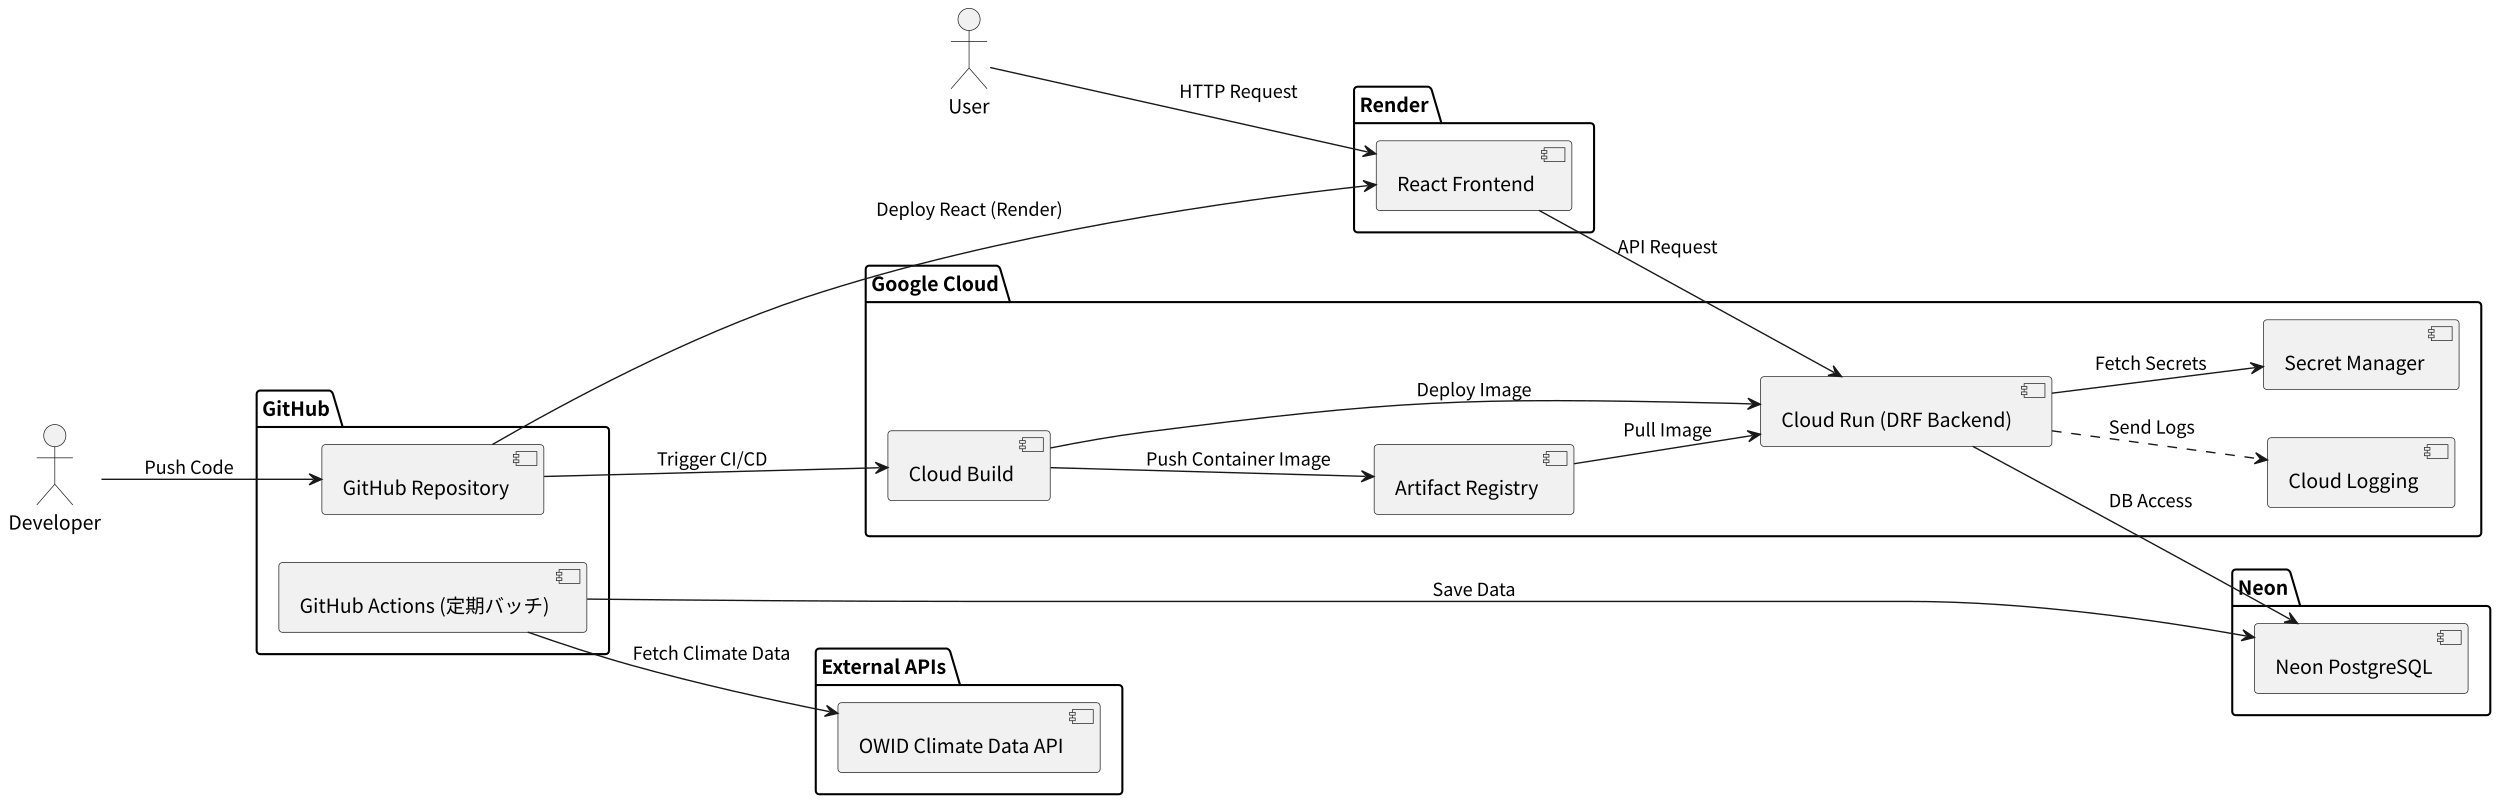
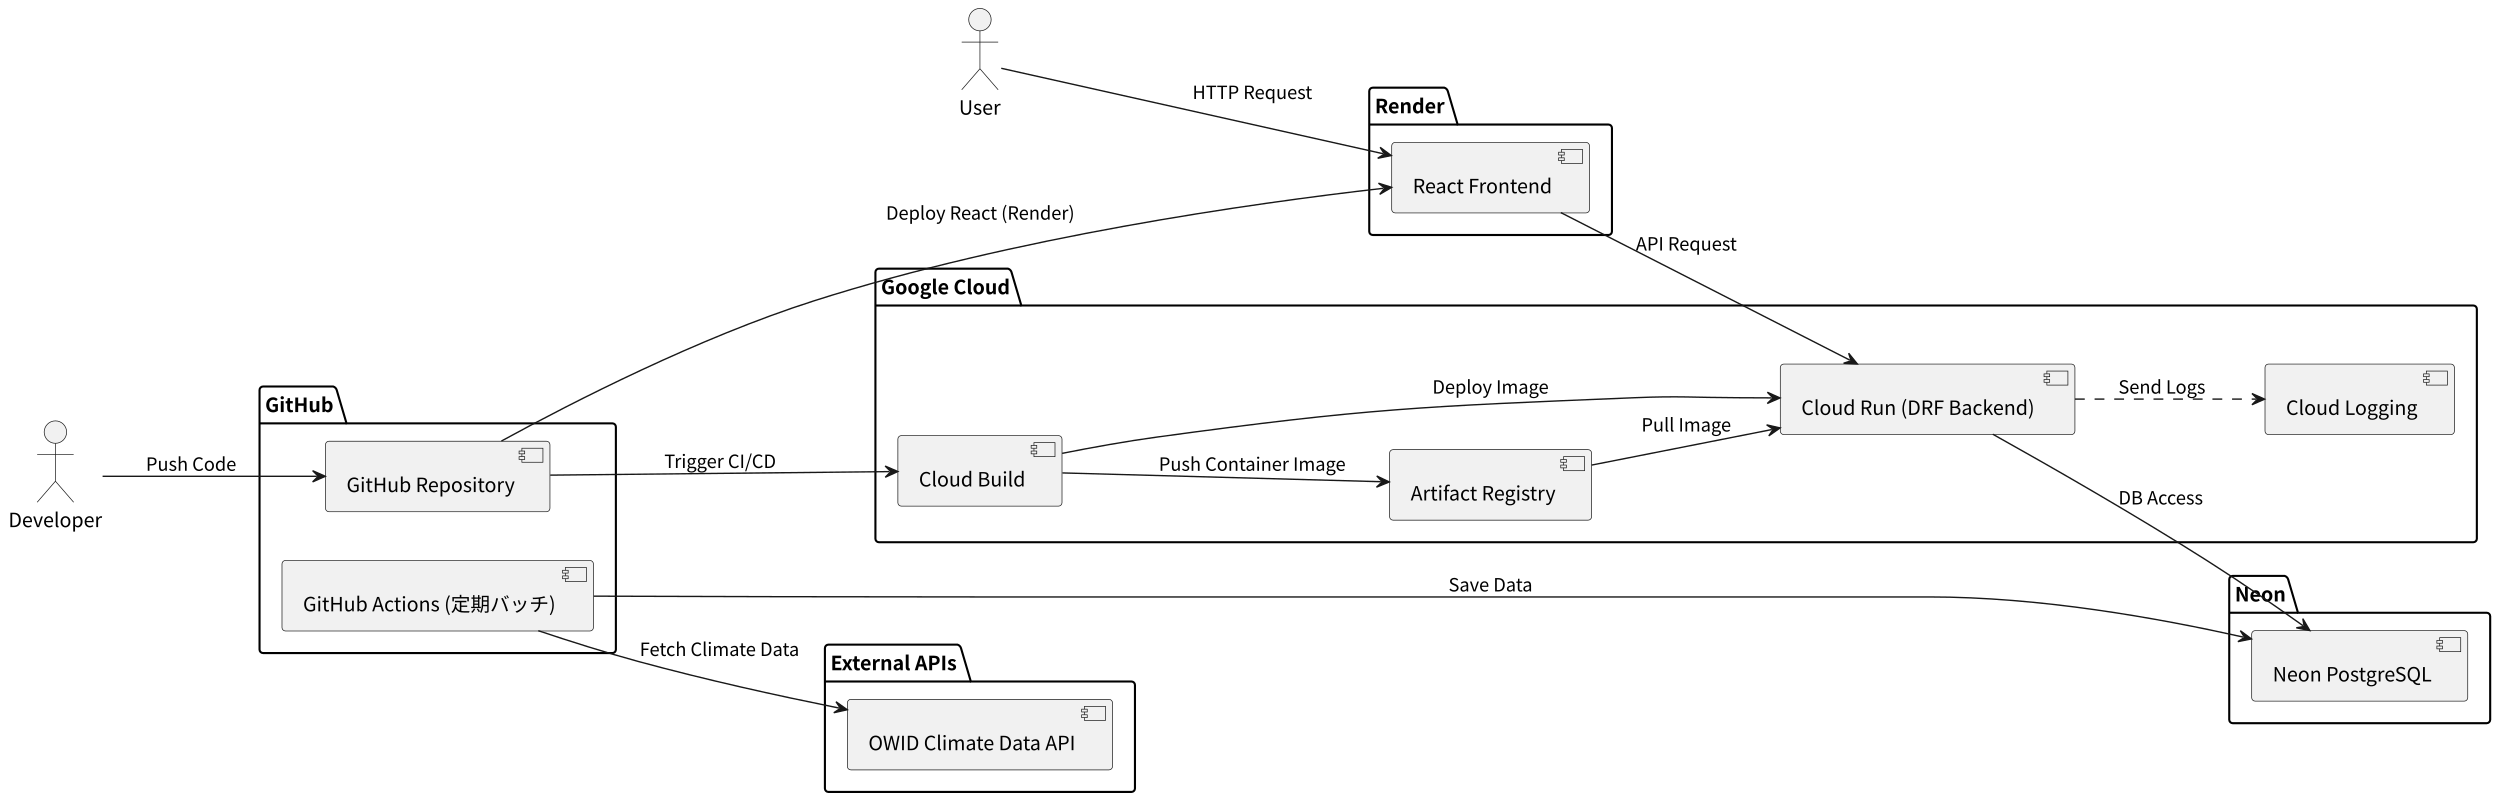
- <svg xmlns="http://www.w3.org/2000/svg" contentStyleType="text/css" height="579px" preserveAspectRatio="none" style="width:1802px;height:579px;background:#FFFFFF;" version="1.1" viewBox="0 0 1802 579" width="1802px" zoomAndPan="magnify">
+ <svg xmlns="http://www.w3.org/2000/svg" contentStyleType="text/css" height="571px" preserveAspectRatio="none" style="width:1782px;height:571px;background:#FFFFFF;" version="1.1" viewBox="0 0 1782 571" width="1782px" zoomAndPan="magnify">
  <defs />
  <g>
    <g id="cluster_Render">
      <path d="M978.5,62.5 L1029.5,62.5 A3.75,3.75 0 0 1 1032,65 L1039,88.772 L1146.5,88.772 A2.5,2.5 0 0 1 1149,91.272 L1149,165 A2.5,2.5 0 0 1 1146.5,167.5 L978.5,167.5 A2.5,2.5 0 0 1 976,165 L976,65 A2.5,2.5 0 0 1 978.5,62.5 " fill="none" style="stroke:#000000;stroke-width:1.5;" />
      <line style="stroke:#000000;stroke-width:1.5;" x1="976" x2="1039" y1="88.772" y2="88.772" />
      <text fill="#000000" font-family="Noto Sans CJK JP" font-size="14" font-weight="bold" lengthAdjust="spacing" textLength="50" x="980" y="80.74">Render</text>
    </g>
    <g id="cluster_Google Cloud">
-       <path d="M626.5,191.5 L718.5,191.5 A3.75,3.75 0 0 1 721,194 L728,217.772 L1786,217.772 A2.5,2.5 0 0 1 1788.5,220.272 L1788.5,384 A2.5,2.5 0 0 1 1786,386.5 L626.5,386.5 A2.5,2.5 0 0 1 624,384 L624,194 A2.5,2.5 0 0 1 626.5,191.5 " fill="none" style="stroke:#000000;stroke-width:1.5;" />
+       <path d="M626.5,191.5 L718.5,191.5 A3.75,3.75 0 0 1 721,194 L728,217.772 L1763,217.772 A2.5,2.5 0 0 1 1765.5,220.272 L1765.5,384 A2.5,2.5 0 0 1 1763,386.5 L626.5,386.5 A2.5,2.5 0 0 1 624,384 L624,194 A2.5,2.5 0 0 1 626.5,191.5 " fill="none" style="stroke:#000000;stroke-width:1.5;" />
      <line style="stroke:#000000;stroke-width:1.5;" x1="624" x2="728" y1="217.772" y2="217.772" />
      <text fill="#000000" font-family="Noto Sans CJK JP" font-size="14" font-weight="bold" lengthAdjust="spacing" textLength="91" x="628" y="209.74">Google Cloud</text>
    </g>
    <g id="cluster_Neon">
-       <path d="M1611.5,410.5 L1648.5,410.5 A3.75,3.75 0 0 1 1651,413 L1658,436.772 L1792.5,436.772 A2.5,2.5 0 0 1 1795,439.272 L1795,513 A2.5,2.5 0 0 1 1792.5,515.5 L1611.5,515.5 A2.5,2.5 0 0 1 1609,513 L1609,413 A2.5,2.5 0 0 1 1611.5,410.5 " fill="none" style="stroke:#000000;stroke-width:1.5;" />
-       <line style="stroke:#000000;stroke-width:1.5;" x1="1609" x2="1658" y1="436.772" y2="436.772" />
-       <text fill="#000000" font-family="Noto Sans CJK JP" font-size="14" font-weight="bold" lengthAdjust="spacing" textLength="36" x="1613" y="428.74">Neon</text>
+       <path d="M1591.5,410.5 L1628.5,410.5 A3.75,3.75 0 0 1 1631,413 L1638,436.772 L1772.5,436.772 A2.5,2.5 0 0 1 1775,439.272 L1775,513 A2.5,2.5 0 0 1 1772.5,515.5 L1591.5,515.5 A2.5,2.5 0 0 1 1589,513 L1589,413 A2.5,2.5 0 0 1 1591.5,410.5 " fill="none" style="stroke:#000000;stroke-width:1.5;" />
+       <line style="stroke:#000000;stroke-width:1.5;" x1="1589" x2="1638" y1="436.772" y2="436.772" />
+       <text fill="#000000" font-family="Noto Sans CJK JP" font-size="14" font-weight="bold" lengthAdjust="spacing" textLength="36" x="1593" y="428.74">Neon</text>
    </g>
    <g id="cluster_External APIs">
-       <path d="M590.5,467.5 L682.5,467.5 A3.75,3.75 0 0 1 685,470 L692,493.772 L806.5,493.772 A2.5,2.5 0 0 1 809,496.272 L809,570 A2.5,2.5 0 0 1 806.5,572.5 L590.5,572.5 A2.5,2.5 0 0 1 588,570 L588,470 A2.5,2.5 0 0 1 590.5,467.5 " fill="none" style="stroke:#000000;stroke-width:1.5;" />
-       <line style="stroke:#000000;stroke-width:1.5;" x1="588" x2="692" y1="493.772" y2="493.772" />
-       <text fill="#000000" font-family="Noto Sans CJK JP" font-size="14" font-weight="bold" lengthAdjust="spacing" textLength="91" x="592" y="485.74">External APIs</text>
+       <path d="M590.5,459.5 L682.5,459.5 A3.75,3.75 0 0 1 685,462 L692,485.772 L806.5,485.772 A2.5,2.5 0 0 1 809,488.272 L809,562 A2.5,2.5 0 0 1 806.5,564.5 L590.5,564.5 A2.5,2.5 0 0 1 588,562 L588,462 A2.5,2.5 0 0 1 590.5,459.5 " fill="none" style="stroke:#000000;stroke-width:1.5;" />
+       <line style="stroke:#000000;stroke-width:1.5;" x1="588" x2="692" y1="485.772" y2="485.772" />
+       <text fill="#000000" font-family="Noto Sans CJK JP" font-size="14" font-weight="bold" lengthAdjust="spacing" textLength="91" x="592" y="477.74">External APIs</text>
    </g>
    <g id="cluster_GitHub">
-       <path d="M187.5,281.5 L237.5,281.5 A3.75,3.75 0 0 1 240,284 L247,307.772 L436.5,307.772 A2.5,2.5 0 0 1 439,310.272 L439,469 A2.5,2.5 0 0 1 436.5,471.5 L187.5,471.5 A2.5,2.5 0 0 1 185,469 L185,284 A2.5,2.5 0 0 1 187.5,281.5 " fill="none" style="stroke:#000000;stroke-width:1.5;" />
-       <line style="stroke:#000000;stroke-width:1.5;" x1="185" x2="247" y1="307.772" y2="307.772" />
-       <text fill="#000000" font-family="Noto Sans CJK JP" font-size="14" font-weight="bold" lengthAdjust="spacing" textLength="49" x="189" y="299.74">GitHub</text>
+       <path d="M187.5,275.5 L237.5,275.5 A3.75,3.75 0 0 1 240,278 L247,301.772 L436.5,301.772 A2.5,2.5 0 0 1 439,304.272 L439,463 A2.5,2.5 0 0 1 436.5,465.5 L187.5,465.5 A2.5,2.5 0 0 1 185,463 L185,278 A2.5,2.5 0 0 1 187.5,275.5 " fill="none" style="stroke:#000000;stroke-width:1.5;" />
+       <line style="stroke:#000000;stroke-width:1.5;" x1="185" x2="247" y1="301.772" y2="301.772" />
+       <text fill="#000000" font-family="Noto Sans CJK JP" font-size="14" font-weight="bold" lengthAdjust="spacing" textLength="49" x="189" y="293.74">GitHub</text>
    </g>
    <g id="elem_Frontend">
      <rect fill="#F1F1F1" height="50.272" rx="2.5" ry="2.5" style="stroke:#181818;stroke-width:0.5;" width="141" x="992" y="101.5" />
      <rect fill="#F1F1F1" height="10" style="stroke:#181818;stroke-width:0.5;" width="15" x="1113" y="106.5" />
      <rect fill="#F1F1F1" height="2" style="stroke:#181818;stroke-width:0.5;" width="4" x="1111" y="108.5" />
      <rect fill="#F1F1F1" height="2" style="stroke:#181818;stroke-width:0.5;" width="4" x="1111" y="112.5" />
      <text fill="#000000" font-family="Noto Sans CJK JP" font-size="14" lengthAdjust="spacing" textLength="101" x="1007" y="137.74">React Frontend</text>
    </g>
    <g id="elem_CloudBuild">
      <rect fill="#F1F1F1" height="50.272" rx="2.5" ry="2.5" style="stroke:#181818;stroke-width:0.5;" width="117" x="640" y="310.5" />
      <rect fill="#F1F1F1" height="10" style="stroke:#181818;stroke-width:0.5;" width="15" x="737" y="315.5" />
      <rect fill="#F1F1F1" height="2" style="stroke:#181818;stroke-width:0.5;" width="4" x="735" y="317.5" />
      <rect fill="#F1F1F1" height="2" style="stroke:#181818;stroke-width:0.5;" width="4" x="735" y="321.5" />
      <text fill="#000000" font-family="Noto Sans CJK JP" font-size="14" lengthAdjust="spacing" textLength="77" x="655" y="346.74">Cloud Build</text>
    </g>
    <g id="elem_ArtifactRegistry">
      <rect fill="#F1F1F1" height="50.272" rx="2.5" ry="2.5" style="stroke:#181818;stroke-width:0.5;" width="144" x="990.5" y="320.5" />
      <rect fill="#F1F1F1" height="10" style="stroke:#181818;stroke-width:0.5;" width="15" x="1114.5" y="325.5" />
      <rect fill="#F1F1F1" height="2" style="stroke:#181818;stroke-width:0.5;" width="4" x="1112.5" y="327.5" />
      <rect fill="#F1F1F1" height="2" style="stroke:#181818;stroke-width:0.5;" width="4" x="1112.5" y="331.5" />
      <text fill="#000000" font-family="Noto Sans CJK JP" font-size="14" lengthAdjust="spacing" textLength="104" x="1005.5" y="356.74">Artifact Registry</text>
    </g>
    <g id="elem_CloudRun">
-       <rect fill="#F1F1F1" height="50.272" rx="2.5" ry="2.5" style="stroke:#181818;stroke-width:0.5;" width="210" x="1269" y="271.5" />
-       <rect fill="#F1F1F1" height="10" style="stroke:#181818;stroke-width:0.5;" width="15" x="1459" y="276.5" />
-       <rect fill="#F1F1F1" height="2" style="stroke:#181818;stroke-width:0.5;" width="4" x="1457" y="278.5" />
-       <rect fill="#F1F1F1" height="2" style="stroke:#181818;stroke-width:0.5;" width="4" x="1457" y="282.5" />
-       <text fill="#000000" font-family="Noto Sans CJK JP" font-size="14" lengthAdjust="spacing" textLength="170" x="1284" y="307.74">Cloud Run (DRF Backend)</text>
+       <rect fill="#F1F1F1" height="50.272" rx="2.5" ry="2.5" style="stroke:#181818;stroke-width:0.5;" width="210" x="1269" y="259.5" />
+       <rect fill="#F1F1F1" height="10" style="stroke:#181818;stroke-width:0.5;" width="15" x="1459" y="264.5" />
+       <rect fill="#F1F1F1" height="2" style="stroke:#181818;stroke-width:0.5;" width="4" x="1457" y="266.5" />
+       <rect fill="#F1F1F1" height="2" style="stroke:#181818;stroke-width:0.5;" width="4" x="1457" y="270.5" />
+       <text fill="#000000" font-family="Noto Sans CJK JP" font-size="14" lengthAdjust="spacing" textLength="170" x="1284" y="295.74">Cloud Run (DRF Backend)</text>
    </g>
    <g id="elem_Logging">
-       <rect fill="#F1F1F1" height="50.272" rx="2.5" ry="2.5" style="stroke:#181818;stroke-width:0.5;" width="135" x="1634.5" y="315.5" />
-       <rect fill="#F1F1F1" height="10" style="stroke:#181818;stroke-width:0.5;" width="15" x="1749.5" y="320.5" />
-       <rect fill="#F1F1F1" height="2" style="stroke:#181818;stroke-width:0.5;" width="4" x="1747.5" y="322.5" />
-       <rect fill="#F1F1F1" height="2" style="stroke:#181818;stroke-width:0.5;" width="4" x="1747.5" y="326.5" />
-       <text fill="#000000" font-family="Noto Sans CJK JP" font-size="14" lengthAdjust="spacing" textLength="95" x="1649.5" y="351.74">Cloud Logging</text>
-     </g>
-     <g id="elem_SecretManager">
-       <rect fill="#F1F1F1" height="50.272" rx="2.5" ry="2.5" style="stroke:#181818;stroke-width:0.5;" width="141" x="1631.5" y="230.5" />
-       <rect fill="#F1F1F1" height="10" style="stroke:#181818;stroke-width:0.5;" width="15" x="1752.5" y="235.5" />
-       <rect fill="#F1F1F1" height="2" style="stroke:#181818;stroke-width:0.5;" width="4" x="1750.5" y="237.5" />
-       <rect fill="#F1F1F1" height="2" style="stroke:#181818;stroke-width:0.5;" width="4" x="1750.5" y="241.5" />
-       <text fill="#000000" font-family="Noto Sans CJK JP" font-size="14" lengthAdjust="spacing" textLength="101" x="1646.5" y="266.74">Secret Manager</text>
+       <rect fill="#F1F1F1" height="50.272" rx="2.5" ry="2.5" style="stroke:#181818;stroke-width:0.5;" width="135" x="1614.5" y="259.5" />
+       <rect fill="#F1F1F1" height="10" style="stroke:#181818;stroke-width:0.5;" width="15" x="1729.5" y="264.5" />
+       <rect fill="#F1F1F1" height="2" style="stroke:#181818;stroke-width:0.5;" width="4" x="1727.5" y="266.5" />
+       <rect fill="#F1F1F1" height="2" style="stroke:#181818;stroke-width:0.5;" width="4" x="1727.5" y="270.5" />
+       <text fill="#000000" font-family="Noto Sans CJK JP" font-size="14" lengthAdjust="spacing" textLength="95" x="1629.5" y="295.74">Cloud Logging</text>
    </g>
    <g id="elem_NeonPostgreSQL">
-       <rect fill="#F1F1F1" height="50.272" rx="2.5" ry="2.5" style="stroke:#181818;stroke-width:0.5;" width="154" x="1625" y="449.5" />
-       <rect fill="#F1F1F1" height="10" style="stroke:#181818;stroke-width:0.5;" width="15" x="1759" y="454.5" />
-       <rect fill="#F1F1F1" height="2" style="stroke:#181818;stroke-width:0.5;" width="4" x="1757" y="456.5" />
-       <rect fill="#F1F1F1" height="2" style="stroke:#181818;stroke-width:0.5;" width="4" x="1757" y="460.5" />
-       <text fill="#000000" font-family="Noto Sans CJK JP" font-size="14" lengthAdjust="spacing" textLength="114" x="1640" y="485.74">Neon PostgreSQL</text>
+       <rect fill="#F1F1F1" height="50.272" rx="2.5" ry="2.5" style="stroke:#181818;stroke-width:0.5;" width="154" x="1605" y="449.5" />
+       <rect fill="#F1F1F1" height="10" style="stroke:#181818;stroke-width:0.5;" width="15" x="1739" y="454.5" />
+       <rect fill="#F1F1F1" height="2" style="stroke:#181818;stroke-width:0.5;" width="4" x="1737" y="456.5" />
+       <rect fill="#F1F1F1" height="2" style="stroke:#181818;stroke-width:0.5;" width="4" x="1737" y="460.5" />
+       <text fill="#000000" font-family="Noto Sans CJK JP" font-size="14" lengthAdjust="spacing" textLength="114" x="1620" y="485.74">Neon PostgreSQL</text>
    </g>
    <g id="elem_OWIDAPI">
-       <rect fill="#F1F1F1" height="50.272" rx="2.5" ry="2.5" style="stroke:#181818;stroke-width:0.5;" width="189" x="604" y="506.5" />
-       <rect fill="#F1F1F1" height="10" style="stroke:#181818;stroke-width:0.5;" width="15" x="773" y="511.5" />
-       <rect fill="#F1F1F1" height="2" style="stroke:#181818;stroke-width:0.5;" width="4" x="771" y="513.5" />
-       <rect fill="#F1F1F1" height="2" style="stroke:#181818;stroke-width:0.5;" width="4" x="771" y="517.5" />
-       <text fill="#000000" font-family="Noto Sans CJK JP" font-size="14" lengthAdjust="spacing" textLength="149" x="619" y="542.74">OWID Climate Data API</text>
+       <rect fill="#F1F1F1" height="50.272" rx="2.5" ry="2.5" style="stroke:#181818;stroke-width:0.5;" width="189" x="604" y="498.5" />
+       <rect fill="#F1F1F1" height="10" style="stroke:#181818;stroke-width:0.5;" width="15" x="773" y="503.5" />
+       <rect fill="#F1F1F1" height="2" style="stroke:#181818;stroke-width:0.5;" width="4" x="771" y="505.5" />
+       <rect fill="#F1F1F1" height="2" style="stroke:#181818;stroke-width:0.5;" width="4" x="771" y="509.5" />
+       <text fill="#000000" font-family="Noto Sans CJK JP" font-size="14" lengthAdjust="spacing" textLength="149" x="619" y="534.74">OWID Climate Data API</text>
    </g>
    <g id="elem_GitHubRepo">
-       <rect fill="#F1F1F1" height="50.272" rx="2.5" ry="2.5" style="stroke:#181818;stroke-width:0.5;" width="160" x="232" y="320.5" />
-       <rect fill="#F1F1F1" height="10" style="stroke:#181818;stroke-width:0.5;" width="15" x="372" y="325.5" />
-       <rect fill="#F1F1F1" height="2" style="stroke:#181818;stroke-width:0.5;" width="4" x="370" y="327.5" />
-       <rect fill="#F1F1F1" height="2" style="stroke:#181818;stroke-width:0.5;" width="4" x="370" y="331.5" />
-       <text fill="#000000" font-family="Noto Sans CJK JP" font-size="14" lengthAdjust="spacing" textLength="120" x="247" y="356.74">GitHub Repository</text>
+       <rect fill="#F1F1F1" height="50.272" rx="2.5" ry="2.5" style="stroke:#181818;stroke-width:0.5;" width="160" x="232" y="314.5" />
+       <rect fill="#F1F1F1" height="10" style="stroke:#181818;stroke-width:0.5;" width="15" x="372" y="319.5" />
+       <rect fill="#F1F1F1" height="2" style="stroke:#181818;stroke-width:0.5;" width="4" x="370" y="321.5" />
+       <rect fill="#F1F1F1" height="2" style="stroke:#181818;stroke-width:0.5;" width="4" x="370" y="325.5" />
+       <text fill="#000000" font-family="Noto Sans CJK JP" font-size="14" lengthAdjust="spacing" textLength="120" x="247" y="350.74">GitHub Repository</text>
    </g>
    <g id="elem_GitHubActions">
-       <rect fill="#F1F1F1" height="50.272" rx="2.5" ry="2.5" style="stroke:#181818;stroke-width:0.5;" width="222" x="201" y="405.5" />
-       <rect fill="#F1F1F1" height="10" style="stroke:#181818;stroke-width:0.5;" width="15" x="403" y="410.5" />
-       <rect fill="#F1F1F1" height="2" style="stroke:#181818;stroke-width:0.5;" width="4" x="401" y="412.5" />
-       <rect fill="#F1F1F1" height="2" style="stroke:#181818;stroke-width:0.5;" width="4" x="401" y="416.5" />
-       <text fill="#000000" font-family="Noto Sans CJK JP" font-size="14" lengthAdjust="spacing" textLength="182" x="216" y="441.74">GitHub Actions (定期バッチ)</text>
+       <rect fill="#F1F1F1" height="50.272" rx="2.5" ry="2.5" style="stroke:#181818;stroke-width:0.5;" width="222" x="201" y="399.5" />
+       <rect fill="#F1F1F1" height="10" style="stroke:#181818;stroke-width:0.5;" width="15" x="403" y="404.5" />
+       <rect fill="#F1F1F1" height="2" style="stroke:#181818;stroke-width:0.5;" width="4" x="401" y="406.5" />
+       <rect fill="#F1F1F1" height="2" style="stroke:#181818;stroke-width:0.5;" width="4" x="401" y="410.5" />
+       <text fill="#000000" font-family="Noto Sans CJK JP" font-size="14" lengthAdjust="spacing" textLength="182" x="216" y="435.74">GitHub Actions (定期バッチ)</text>
    </g>
    <g id="elem_User">
      <ellipse cx="698.5" cy="14" fill="#F1F1F1" rx="8" ry="8" style="stroke:#181818;stroke-width:0.5;" />
      <path d="M698.5,22 L698.5,49 M685.5,30 L711.5,30 M698.5,49 L685.5,64 M698.5,49 L711.5,64 " fill="none" style="stroke:#181818;stroke-width:0.5;" />
      <text fill="#000000" font-family="Noto Sans CJK JP" font-size="14" lengthAdjust="spacing" textLength="30" x="683.5" y="81.74">User</text>
    </g>
    <g id="elem_Developer">
-       <ellipse cx="39.5" cy="314" fill="#F1F1F1" rx="8" ry="8" style="stroke:#181818;stroke-width:0.5;" />
-       <path d="M39.5,322 L39.5,349 M26.5,330 L52.5,330 M39.5,349 L26.5,364 M39.5,349 L52.5,364 " fill="none" style="stroke:#181818;stroke-width:0.5;" />
-       <text fill="#000000" font-family="Noto Sans CJK JP" font-size="14" lengthAdjust="spacing" textLength="67" x="6" y="381.74">Developer</text>
+       <ellipse cx="39.5" cy="308" fill="#F1F1F1" rx="8" ry="8" style="stroke:#181818;stroke-width:0.5;" />
+       <path d="M39.5,316 L39.5,343 M26.5,324 L52.5,324 M39.5,343 L26.5,358 M39.5,343 L52.5,358 " fill="none" style="stroke:#181818;stroke-width:0.5;" />
+       <text fill="#000000" font-family="Noto Sans CJK JP" font-size="14" lengthAdjust="spacing" textLength="67" x="6" y="375.74">Developer</text>
    </g>
    <g id="link_Developer_GitHubRepo">
-       <path d="M73.13,345.5 C112.19,345.5 172.96,345.5 225.84,345.5 " fill="none" id="Developer-to-GitHubRepo" style="stroke:#181818;stroke-width:1.0;" />
-       <polygon fill="#181818" points="231.84,345.5,222.84,341.5,226.84,345.5,222.84,349.5,231.84,345.5" style="stroke:#181818;stroke-width:1.0;" />
-       <text fill="#000000" font-family="Noto Sans CJK JP" font-size="13" lengthAdjust="spacing" textLength="64" x="104" y="341.58">Push Code</text>
+       <path d="M73.13,339.5 C112.19,339.5 172.96,339.5 225.84,339.5 " fill="none" id="Developer-to-GitHubRepo" style="stroke:#181818;stroke-width:1.0;" />
+       <polygon fill="#181818" points="231.84,339.5,222.84,335.5,226.84,339.5,222.84,343.5,231.84,339.5" style="stroke:#181818;stroke-width:1.0;" />
+       <text fill="#000000" font-family="Noto Sans CJK JP" font-size="13" lengthAdjust="spacing" textLength="64" x="104" y="335.58">Push Code</text>
    </g>
    <g id="link_GitHubRepo_CloudBuild">
-       <path d="M392.2,343.44 C465.96,341.52 568.142,338.866 633.972,337.156 " fill="none" id="GitHubRepo-to-CloudBuild" style="stroke:#181818;stroke-width:1.0;" />
-       <polygon fill="#181818" points="639.97,337,630.869,333.235,634.972,337.13,631.077,341.232,639.97,337" style="stroke:#181818;stroke-width:1.0;" />
-       <text fill="#000000" font-family="Noto Sans CJK JP" font-size="13" lengthAdjust="spacing" textLength="80" x="473.5" y="335.58">Trigger CI/CD</text>
+       <path d="M392.2,338.68 C465.96,337.91 568.14,336.842 633.97,336.162 " fill="none" id="GitHubRepo-to-CloudBuild" style="stroke:#181818;stroke-width:1.0;" />
+       <polygon fill="#181818" points="639.97,336.1,630.929,332.193,634.97,336.152,631.012,340.193,639.97,336.1" style="stroke:#181818;stroke-width:1.0;" />
+       <text fill="#000000" font-family="Noto Sans CJK JP" font-size="13" lengthAdjust="spacing" textLength="80" x="473.5" y="333.58">Trigger CI/CD</text>
    </g>
    <g id="link_CloudBuild_ArtifactRegistry">
      <path d="M757.26,337.1 C820.54,338.84 916.092,341.485 984.262,343.365 " fill="none" id="CloudBuild-to-ArtifactRegistry" style="stroke:#181818;stroke-width:1.0;" />
      <polygon fill="#181818" points="990.26,343.53,981.374,339.283,985.262,343.392,981.153,347.28,990.26,343.53" style="stroke:#181818;stroke-width:1.0;" />
      <text fill="#000000" font-family="Noto Sans CJK JP" font-size="13" lengthAdjust="spacing" textLength="133" x="826" y="335.58">Push Container Image</text>
    </g>
    <g id="link_CloudBuild_CloudRun">
-       <path d="M757.05,322.92 C778.31,318.69 802.66,314.33 825,311.5 C1007.78,288.37 1054.81,286.38 1239,290.5 C1248.66,290.72 1252.714,290.805 1262.774,291.165 " fill="none" id="CloudBuild-to-CloudRun" style="stroke:#181818;stroke-width:1.0;" />
-       <polygon fill="#181818" points="1268.77,291.38,1259.919,287.061,1263.773,291.201,1259.633,295.056,1268.77,291.38" style="stroke:#181818;stroke-width:1.0;" />
-       <text fill="#000000" font-family="Noto Sans CJK JP" font-size="13" lengthAdjust="spacing" textLength="83" x="1021" y="285.58">Deploy Image</text>
+       <path d="M757.08,323.15 C778.34,318.95 802.69,314.54 825,311.5 C975.23,291.01 1013.51,289.73 1165,283.5 C1197.86,282.15 1206.11,283.38 1239,283.5 C1248.65,283.54 1252.7,283.554 1262.76,283.614 " fill="none" id="CloudBuild-to-CloudRun" style="stroke:#181818;stroke-width:1.0;" />
+       <polygon fill="#181818" points="1268.76,283.65,1259.784,279.596,1263.76,283.62,1259.736,287.596,1268.76,283.65" style="stroke:#181818;stroke-width:1.0;" />
+       <text fill="#000000" font-family="Noto Sans CJK JP" font-size="13" lengthAdjust="spacing" textLength="83" x="1021" y="280.58">Deploy Image</text>
    </g>
    <g id="link_ArtifactRegistry_CloudRun">
-       <path d="M1134.51,334.26 C1174.3,327.96 1218.754,320.918 1262.934,313.928 " fill="none" id="ArtifactRegistry-to-CloudRun" style="stroke:#181818;stroke-width:1.0;" />
-       <polygon fill="#181818" points="1268.86,312.99,1259.345,310.446,1263.921,313.771,1260.596,318.347,1268.86,312.99" style="stroke:#181818;stroke-width:1.0;" />
-       <text fill="#000000" font-family="Noto Sans CJK JP" font-size="13" lengthAdjust="spacing" textLength="64" x="1170" y="314.58">Pull Image</text>
+       <path d="M1134.51,331.51 C1174.3,323.66 1218.793,314.89 1262.973,306.18 " fill="none" id="ArtifactRegistry-to-CloudRun" style="stroke:#181818;stroke-width:1.0;" />
+       <polygon fill="#181818" points="1268.86,305.02,1259.256,302.836,1263.954,305.987,1260.804,310.685,1268.86,305.02" style="stroke:#181818;stroke-width:1.0;" />
+       <text fill="#000000" font-family="Noto Sans CJK JP" font-size="13" lengthAdjust="spacing" textLength="64" x="1170" y="307.58">Pull Image</text>
    </g>
    <g id="link_GitHubRepo_Frontend">
-       <path d="M354.93,320.39 C406.25,290.73 496.64,241.98 580,214.5 C722.24,167.61 890.896,144.224 985.876,133.804 " fill="none" id="GitHubRepo-to-Frontend" style="stroke:#181818;stroke-width:1.0;" />
-       <polygon fill="#181818" points="991.84,133.15,982.457,130.155,986.87,133.695,983.33,138.108,991.84,133.15" style="stroke:#181818;stroke-width:1.0;" />
-       <text fill="#000000" font-family="Noto Sans CJK JP" font-size="13" lengthAdjust="spacing" textLength="134" x="631.5" y="155.58">Deploy React (Render)</text>
-     </g>
-     <g id="link_CloudRun_SecretManager">
-       <path d="M1479.04,283.41 C1528.8,277.16 1581.067,270.578 1625.397,265.008 " fill="none" id="CloudRun-to-SecretManager" style="stroke:#181818;stroke-width:1.0;" />
-       <polygon fill="#181818" points="1631.35,264.26,1621.921,261.413,1626.389,264.883,1622.919,269.351,1631.35,264.26" style="stroke:#181818;stroke-width:1.0;" />
-       <text fill="#000000" font-family="Noto Sans CJK JP" font-size="13" lengthAdjust="spacing" textLength="82" x="1510" y="266.58">Fetch Secrets</text>
+       <path d="M357.39,314.37 C409.23,286.06 498.34,240.6 580,214.5 C722.67,168.91 891.159,145.062 986.009,134.212 " fill="none" id="GitHubRepo-to-Frontend" style="stroke:#181818;stroke-width:1.0;" />
+       <polygon fill="#181818" points="991.97,133.53,982.574,130.579,987.002,134.098,983.483,138.527,991.97,133.53" style="stroke:#181818;stroke-width:1.0;" />
+       <text fill="#000000" font-family="Noto Sans CJK JP" font-size="13" lengthAdjust="spacing" textLength="134" x="631.5" y="156.58">Deploy React (Render)</text>
    </g>
    <g id="link_GitHubActions_OWIDAPI">
-       <path d="M380.37,455.62 C403.8,463.85 430.38,472.64 455,479.5 C503.63,493.05 552.707,503.922 597.987,512.992 " fill="none" id="GitHubActions-to-OWIDAPI" style="stroke:#181818;stroke-width:1.0;" />
-       <polygon fill="#181818" points="603.87,514.17,595.831,508.48,598.967,513.188,594.26,516.324,603.87,514.17" style="stroke:#181818;stroke-width:1.0;" />
-       <text fill="#000000" font-family="Noto Sans CJK JP" font-size="13" lengthAdjust="spacing" textLength="115" x="456" y="475.58">Fetch Climate Data</text>
+       <path d="M383.69,449.57 C406.31,457.14 431.57,465.13 455,471.5 C503.72,484.74 552.799,495.572 598.059,504.712 " fill="none" id="GitHubActions-to-OWIDAPI" style="stroke:#181818;stroke-width:1.0;" />
+       <polygon fill="#181818" points="603.94,505.9,595.91,500.198,599.039,504.91,594.326,508.039,603.94,505.9" style="stroke:#181818;stroke-width:1.0;" />
+       <text fill="#000000" font-family="Noto Sans CJK JP" font-size="13" lengthAdjust="spacing" textLength="115" x="456" y="467.58">Fetch Climate Data</text>
    </g>
    <g id="link_GitHubActions_NeonPostgreSQL">
-       <path d="M423.21,431.82 C500.09,432.62 605.04,433.5 697.5,433.5 C697.5,433.5 697.5,433.5 1375,433.5 C1461.14,433.5 1553.173,446.709 1619.023,458.42 " fill="none" id="GitHubActions-to-NeonPostgreSQL" style="stroke:#181818;stroke-width:1.0;" />
-       <polygon fill="#181818" points="1624.93,459.47,1616.769,453.956,1620.007,458.595,1615.369,461.832,1624.93,459.47" style="stroke:#181818;stroke-width:1.0;" />
-       <text fill="#000000" font-family="Noto Sans CJK JP" font-size="13" lengthAdjust="spacing" textLength="60" x="1032.5" y="429.58">Save Data</text>
+       <path d="M423.22,424.94 C500.09,425.21 605.05,425.5 697.5,425.5 C697.5,425.5 697.5,425.5 1375,425.5 C1454.09,425.5 1537.394,440.352 1598.974,454.112 " fill="none" id="GitHubActions-to-NeonPostgreSQL" style="stroke:#181818;stroke-width:1.0;" />
+       <polygon fill="#181818" points="1604.83,455.42,1596.919,449.554,1599.95,454.33,1595.174,457.361,1604.83,455.42" style="stroke:#181818;stroke-width:1.0;" />
+       <text fill="#000000" font-family="Noto Sans CJK JP" font-size="13" lengthAdjust="spacing" textLength="60" x="1032.5" y="421.58">Save Data</text>
    </g>
    <g id="link_User_Frontend">
      <path d="M713.69,48.68 C759.25,58.87 898.075,89.93 985.835,109.57 " fill="none" id="User-to-Frontend" style="stroke:#181818;stroke-width:1.0;" />
      <polygon fill="#181818" points="991.69,110.88,983.781,105.011,986.811,109.788,982.034,112.818,991.69,110.88" style="stroke:#181818;stroke-width:1.0;" />
      <text fill="#000000" font-family="Noto Sans CJK JP" font-size="13" lengthAdjust="spacing" textLength="85" x="850" y="70.58">HTTP Request</text>
    </g>
    <g id="link_Frontend_CloudRun">
-       <path d="M1109.17,151.58 C1167.77,183.77 1263.571,236.392 1322.141,268.562 " fill="none" id="Frontend-to-CloudRun" style="stroke:#181818;stroke-width:1.0;" />
-       <polygon fill="#181818" points="1327.4,271.45,1321.437,263.611,1323.017,269.043,1317.586,270.623,1327.4,271.45" style="stroke:#181818;stroke-width:1.0;" />
-       <text fill="#000000" font-family="Noto Sans CJK JP" font-size="13" lengthAdjust="spacing" textLength="72" x="1166" y="182.58">API Request</text>
+       <path d="M1112.54,151.54 C1170.41,181.08 1260.706,227.172 1318.586,256.722 " fill="none" id="Frontend-to-CloudRun" style="stroke:#181818;stroke-width:1.0;" />
+       <polygon fill="#181818" points="1323.93,259.45,1317.733,251.795,1319.477,257.176,1314.095,258.92,1323.93,259.45" style="stroke:#181818;stroke-width:1.0;" />
+       <text fill="#000000" font-family="Noto Sans CJK JP" font-size="13" lengthAdjust="spacing" textLength="72" x="1166" y="178.58">API Request</text>
    </g>
    <g id="link_CloudRun_NeonPostgreSQL">
-       <path d="M1421.86,321.67 C1466.06,345.46 1534.13,382.22 1593,414.5 C1613.78,425.9 1631.498,435.71 1650.888,446.51 " fill="none" id="CloudRun-to-NeonPostgreSQL" style="stroke:#181818;stroke-width:1.0;" />
-       <polygon fill="#181818" points="1656.13,449.43,1650.214,441.556,1651.762,446.997,1646.321,448.545,1656.13,449.43" style="stroke:#181818;stroke-width:1.0;" />
-       <text fill="#000000" font-family="Noto Sans CJK JP" font-size="13" lengthAdjust="spacing" textLength="62" x="1520" y="365.58">DB Access</text>
+       <path d="M1420.44,309.51 C1460.98,332.15 1521.68,366.85 1573,399.5 C1598.04,415.43 1620.614,431.037 1641.574,445.977 " fill="none" id="CloudRun-to-NeonPostgreSQL" style="stroke:#181818;stroke-width:1.0;" />
+       <polygon fill="#181818" points="1646.46,449.46,1641.453,440.979,1642.388,446.558,1636.81,447.493,1646.46,449.46" style="stroke:#181818;stroke-width:1.0;" />
+       <text fill="#000000" font-family="Noto Sans CJK JP" font-size="13" lengthAdjust="spacing" textLength="62" x="1510" y="359.58">DB Access</text>
    </g>
    <g id="link_CloudRun_Logging">
-       <path d="M1479.04,310.54 C1529.92,317.41 1583.694,324.667 1628.364,330.697 " fill="none" id="CloudRun-to-Logging" style="stroke:#181818;stroke-width:1.0;stroke-dasharray:7.0,7.0;" />
-       <polygon fill="#181818" points="1634.31,331.5,1625.926,326.332,1629.355,330.831,1624.856,334.26,1634.31,331.5" style="stroke:#181818;stroke-width:1.0;" />
-       <text fill="#000000" font-family="Noto Sans CJK JP" font-size="13" lengthAdjust="spacing" textLength="62" x="1520" y="312.58">Send Logs</text>
+       <path d="M1479.02,284.5 C1523.73,284.5 1568.66,284.5 1608.2,284.5 " fill="none" id="CloudRun-to-Logging" style="stroke:#181818;stroke-width:1.0;stroke-dasharray:7.0,7.0;" />
+       <polygon fill="#181818" points="1614.2,284.5,1605.2,280.5,1609.2,284.5,1605.2,288.5,1614.2,284.5" style="stroke:#181818;stroke-width:1.0;" />
+       <text fill="#000000" font-family="Noto Sans CJK JP" font-size="13" lengthAdjust="spacing" textLength="62" x="1510" y="280.58">Send Logs</text>
    </g>
  </g>
</svg>
